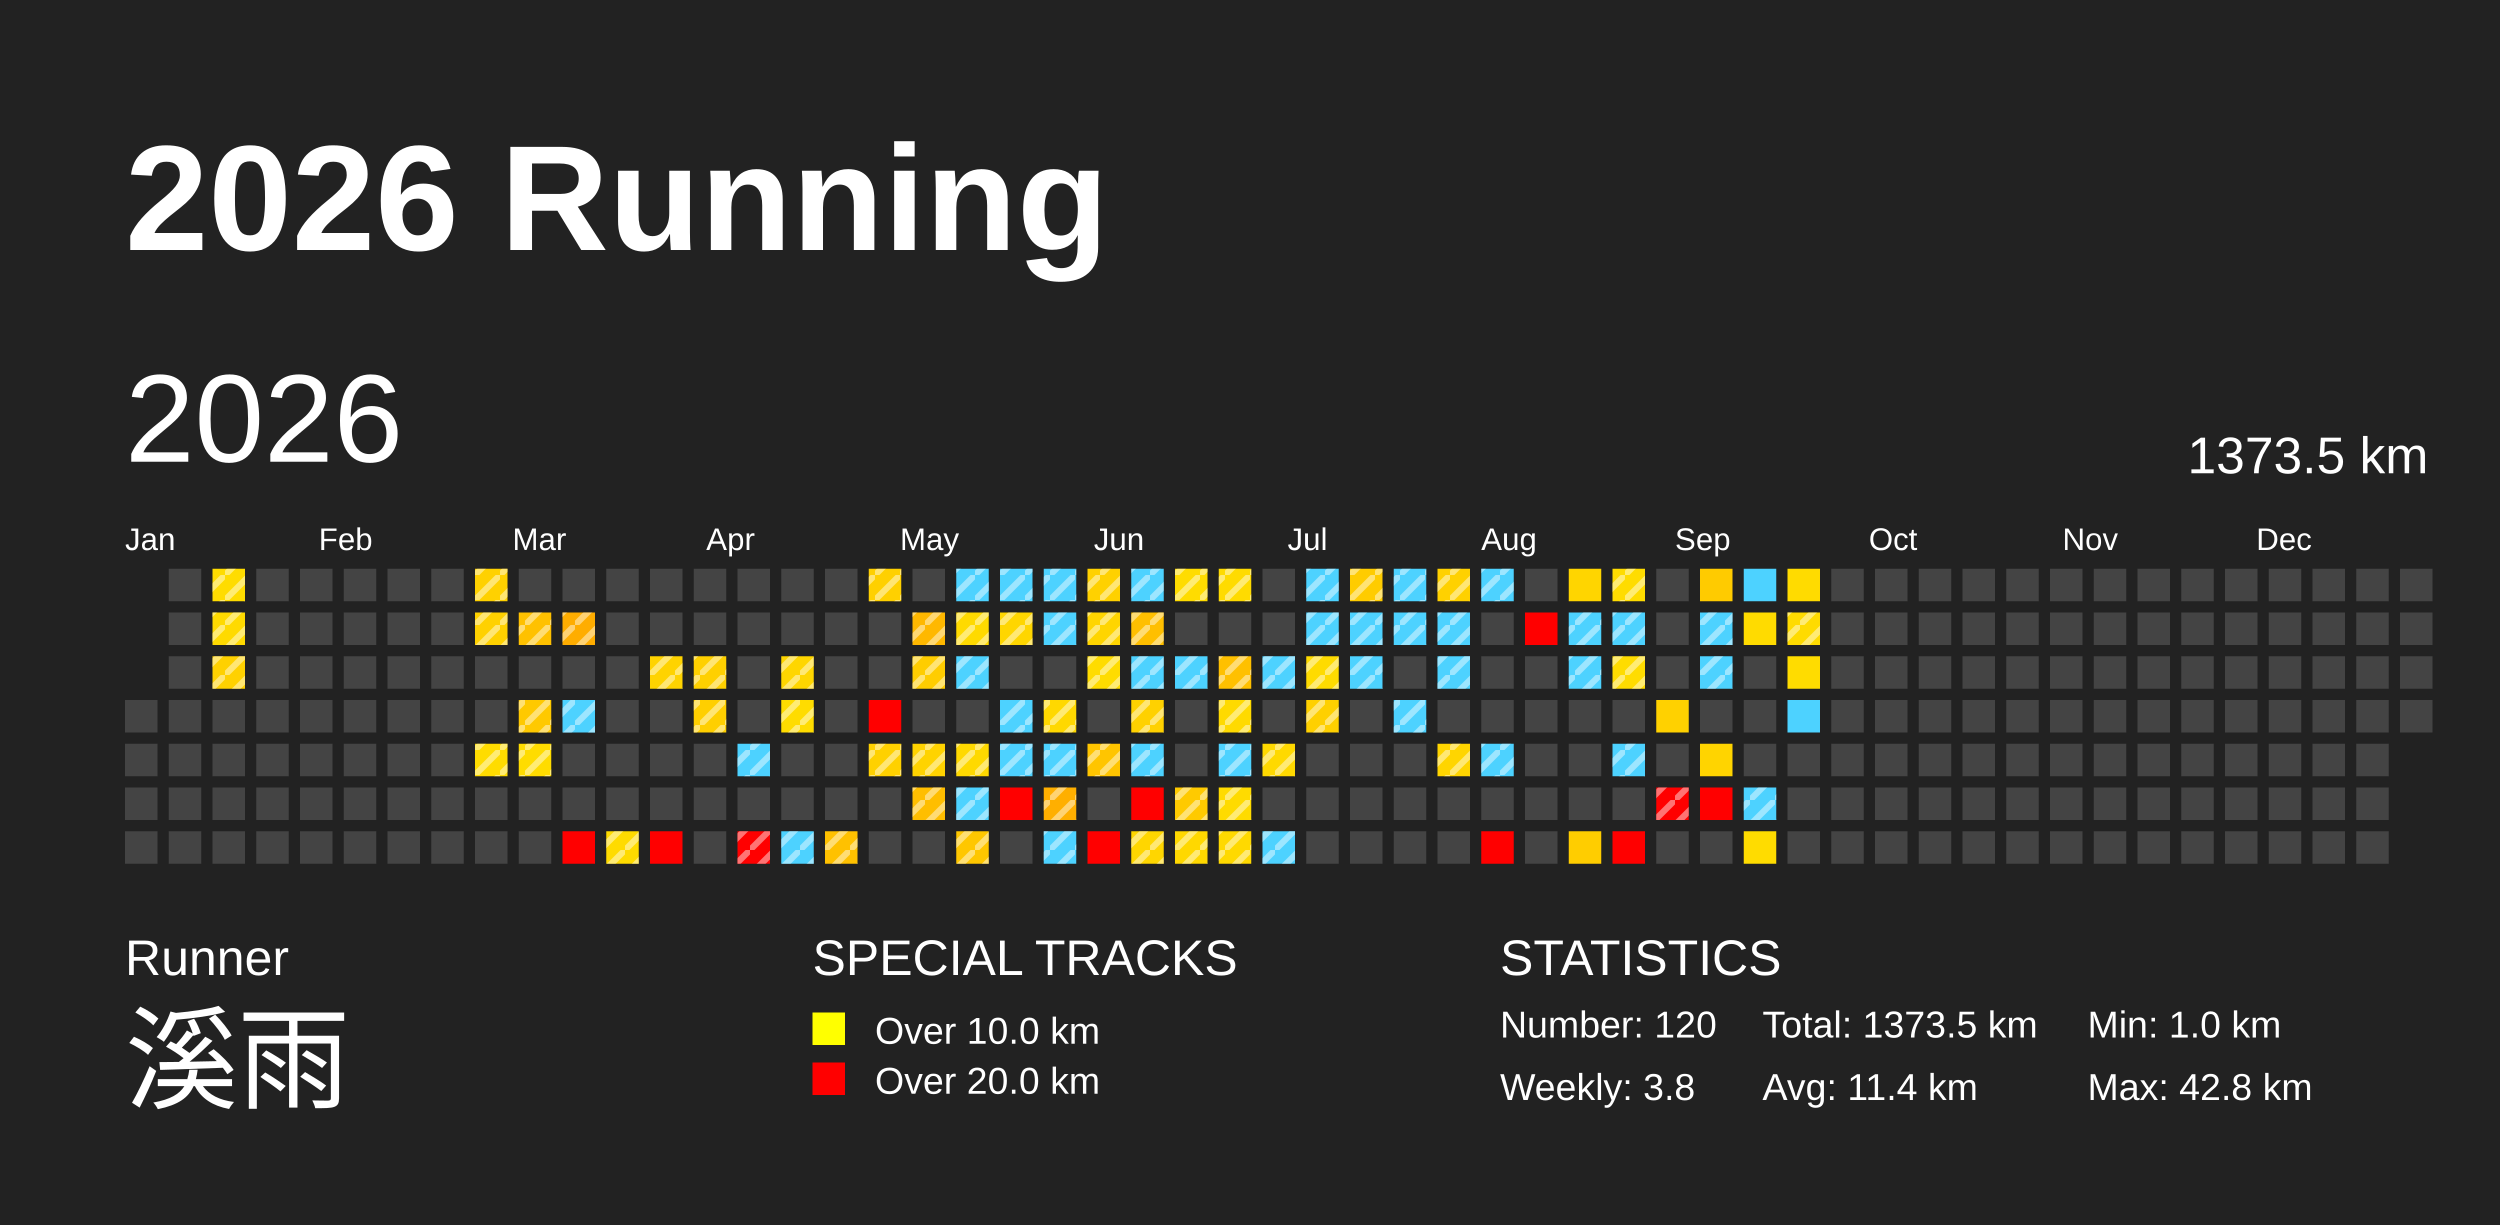
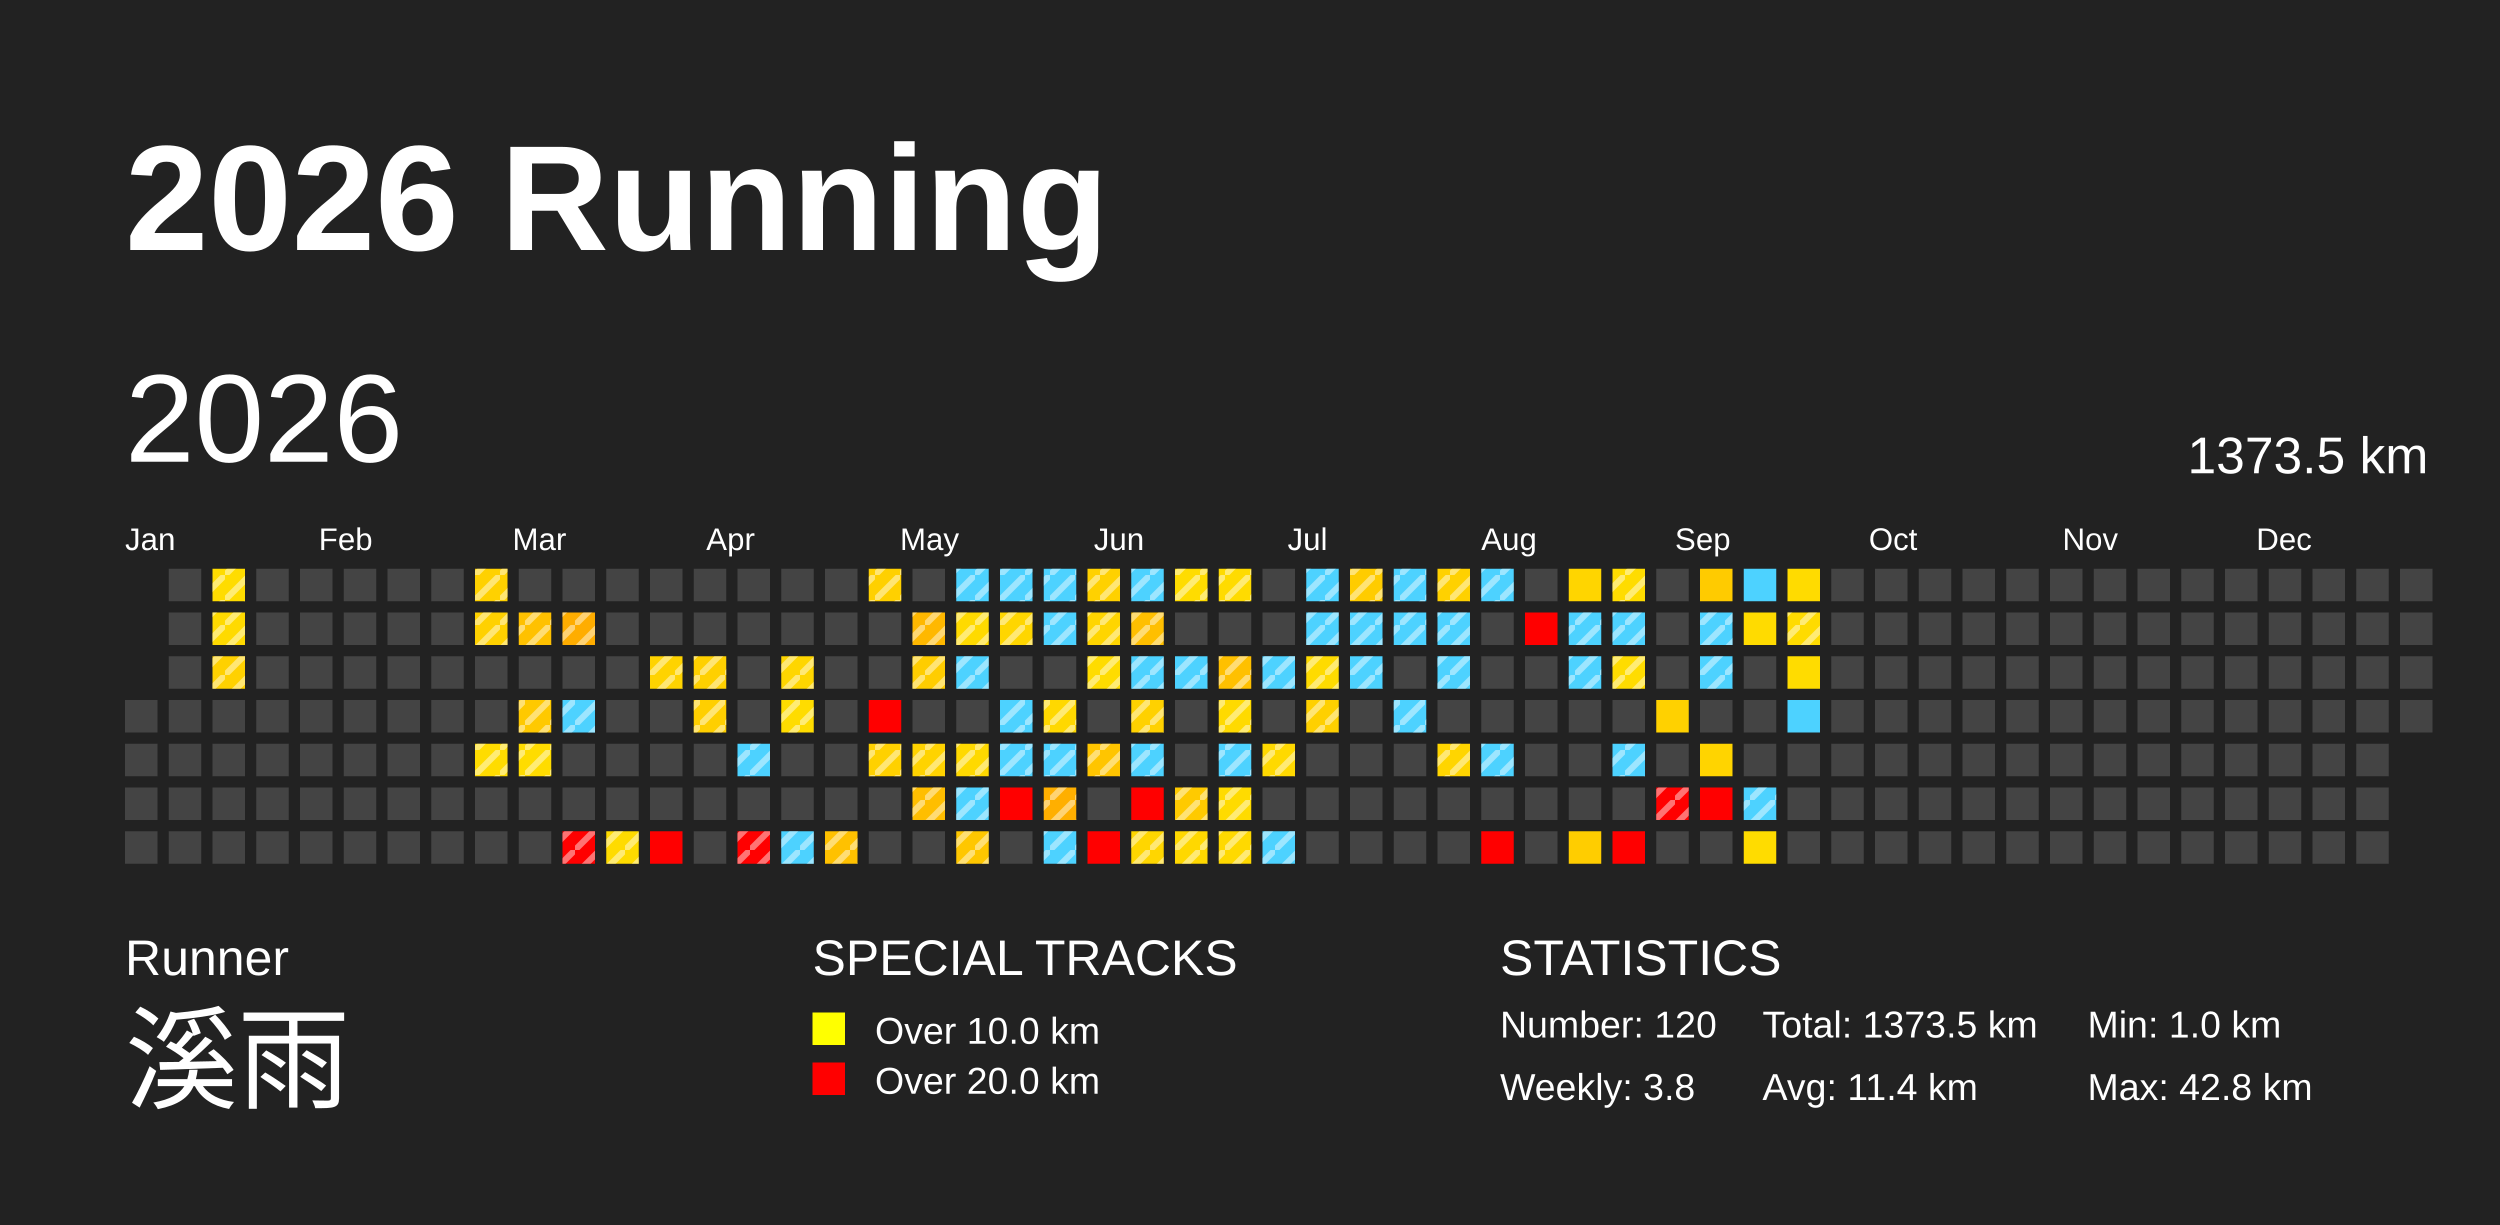
<svg xmlns="http://www.w3.org/2000/svg" baseProfile="full" height="98mm" version="1.1" viewBox="0,0,200,98" width="200mm">
  <defs>
    <pattern height="2" id="indoor-stripe" patternUnits="userSpaceOnUse" width="2">
      <line stroke="white" stroke-opacity="0.45" stroke-width="0.5" x1="0" x2="2" y1="2" y2="0" />
    </pattern>
  </defs>
  <rect fill="#222222" height="98" width="200" x="0" y="0" />
  <text fill="#FFFFFF" style="font-size:12px; font-family:Arial; font-weight:bold;" x="10" y="20">2026 Running</text>
  <text fill="#FFFFFF" style="font-size:4px; font-family:Arial" x="10" y="78">Runner</text>
  <text fill="#FFFFFF" style="font-size:9px; font-family:Arial" x="10" y="88">溪雨</text>
  <text fill="#FFFFFF" style="font-size:4px; font-family:Arial" x="65" y="78">SPECIAL TRACKS</text>
  <rect fill="yellow" height="2.6" width="2.6" x="65" y="81" />
  <text fill="#FFFFFF" style="font-size:3px; font-family:Arial" x="70" y="83.5">Over 10.0 km</text>
  <rect fill="red" height="2.6" width="2.6" x="65" y="85" />
  <text fill="#FFFFFF" style="font-size:3px; font-family:Arial" x="70" y="87.5">Over 20.0 km</text>
  <text fill="#FFFFFF" style="font-size:4px; font-family:Arial" x="120" y="78">STATISTICS</text>
  <text fill="#FFFFFF" style="font-size:3px; font-family:Arial" x="120" y="83">Number: 120</text>
  <text fill="#FFFFFF" style="font-size:3px; font-family:Arial" x="120" y="88">Weekly: 3.8</text>
  <text fill="#FFFFFF" style="font-size:3px; font-family:Arial" x="141" y="83">Total: 1373.5 km</text>
  <text fill="#FFFFFF" style="font-size:3px; font-family:Arial" x="141" y="88">Avg: 11.4 km</text>
  <text fill="#FFFFFF" style="font-size:3px; font-family:Arial" x="167" y="83">Min: 1.0 km</text>
  <text fill="#FFFFFF" style="font-size:3px; font-family:Arial" x="167" y="88">Max: 42.8 km</text>
  <text dominant-baseline="hanging" fill="#FFFFFF" style="font-size:10.0px; font-family:Arial;" x="10" y="30">2026</text>
  <text dominant-baseline="hanging" fill="#FFFFFF" style="font-size:4.125px; font-family:Arial;" x="175" y="35">1373.5 km</text>
  <text fill="#FFFFFF" style="font-size:2.5px; font-family:Arial" x="10.0" y="44">Jan</text>
  <text fill="#FFFFFF" style="font-size:2.5px; font-family:Arial" x="25.5" y="44">Feb</text>
  <text fill="#FFFFFF" style="font-size:2.5px; font-family:Arial" x="41.0" y="44">Mar</text>
  <text fill="#FFFFFF" style="font-size:2.5px; font-family:Arial" x="56.5" y="44">Apr</text>
  <text fill="#FFFFFF" style="font-size:2.5px; font-family:Arial" x="72.0" y="44">May</text>
  <text fill="#FFFFFF" style="font-size:2.5px; font-family:Arial" x="87.5" y="44">Jun</text>
  <text fill="#FFFFFF" style="font-size:2.5px; font-family:Arial" x="103.0" y="44">Jul</text>
  <text fill="#FFFFFF" style="font-size:2.5px; font-family:Arial" x="118.5" y="44">Aug</text>
  <text fill="#FFFFFF" style="font-size:2.5px; font-family:Arial" x="134.0" y="44">Sep</text>
  <text fill="#FFFFFF" style="font-size:2.5px; font-family:Arial" x="149.5" y="44">Oct</text>
  <text fill="#FFFFFF" style="font-size:2.5px; font-family:Arial" x="165.0" y="44">Nov</text>
  <text fill="#FFFFFF" style="font-size:2.5px; font-family:Arial" x="180.5" y="44">Dec</text>
  <rect fill="#444444" height="2.6" width="2.6" x="10.0" y="56.0" />
  <rect fill="#444444" height="2.6" width="2.6" x="10.0" y="59.5" />
  <rect fill="#444444" height="2.6" width="2.6" x="10.0" y="63.0" />
  <rect fill="#444444" height="2.6" width="2.6" x="10.0" y="66.5" />
  <rect fill="#444444" height="2.6" width="2.6" x="13.5" y="45.5" />
  <rect fill="#444444" height="2.6" width="2.6" x="13.5" y="49.0" />
  <rect fill="#444444" height="2.6" width="2.6" x="13.5" y="52.5" />
  <rect fill="#444444" height="2.6" width="2.6" x="13.5" y="56.0" />
  <rect fill="#444444" height="2.6" width="2.6" x="13.5" y="59.5" />
  <rect fill="#444444" height="2.6" width="2.6" x="13.5" y="63.0" />
  <rect fill="#444444" height="2.6" width="2.6" x="13.5" y="66.5" />
  <rect fill="#ffdc00" height="2.6" width="2.6" x="17.0" y="45.5" />
  <rect fill="url(#indoor-stripe)" height="2.6" style="pointer-events: none;" width="2.6" x="17.0" y="45.5" />
  <rect fill="#ffda00" height="2.6" width="2.6" x="17.0" y="49.0" />
  <rect fill="url(#indoor-stripe)" height="2.6" style="pointer-events: none;" width="2.6" x="17.0" y="49.0" />
  <rect fill="#ffd100" height="2.6" width="2.6" x="17.0" y="52.5" />
  <rect fill="url(#indoor-stripe)" height="2.6" style="pointer-events: none;" width="2.6" x="17.0" y="52.5" />
  <rect fill="#444444" height="2.6" width="2.6" x="17.0" y="56.0" />
  <rect fill="#444444" height="2.6" width="2.6" x="17.0" y="59.5" />
  <rect fill="#444444" height="2.6" width="2.6" x="17.0" y="63.0" />
  <rect fill="#444444" height="2.6" width="2.6" x="17.0" y="66.5" />
  <rect fill="#444444" height="2.6" width="2.6" x="20.5" y="45.5" />
  <rect fill="#444444" height="2.6" width="2.6" x="20.5" y="49.0" />
  <rect fill="#444444" height="2.6" width="2.6" x="20.5" y="52.5" />
  <rect fill="#444444" height="2.6" width="2.6" x="20.5" y="56.0" />
  <rect fill="#444444" height="2.6" width="2.6" x="20.5" y="59.5" />
  <rect fill="#444444" height="2.6" width="2.6" x="20.5" y="63.0" />
  <rect fill="#444444" height="2.6" width="2.6" x="20.5" y="66.5" />
  <rect fill="#444444" height="2.6" width="2.6" x="24.0" y="45.5" />
  <rect fill="#444444" height="2.6" width="2.6" x="24.0" y="49.0" />
  <rect fill="#444444" height="2.6" width="2.6" x="24.0" y="52.5" />
  <rect fill="#444444" height="2.6" width="2.6" x="24.0" y="56.0" />
  <rect fill="#444444" height="2.6" width="2.6" x="24.0" y="59.5" />
  <rect fill="#444444" height="2.6" width="2.6" x="24.0" y="63.0" />
  <rect fill="#444444" height="2.6" width="2.6" x="24.0" y="66.5" />
  <rect fill="#444444" height="2.6" width="2.6" x="27.5" y="45.5" />
  <rect fill="#444444" height="2.6" width="2.6" x="27.5" y="49.0" />
  <rect fill="#444444" height="2.6" width="2.6" x="27.5" y="52.5" />
  <rect fill="#444444" height="2.6" width="2.6" x="27.5" y="56.0" />
  <rect fill="#444444" height="2.6" width="2.6" x="27.5" y="59.5" />
  <rect fill="#444444" height="2.6" width="2.6" x="27.5" y="63.0" />
  <rect fill="#444444" height="2.6" width="2.6" x="27.5" y="66.5" />
  <rect fill="#444444" height="2.6" width="2.6" x="31.0" y="45.5" />
  <rect fill="#444444" height="2.6" width="2.6" x="31.0" y="49.0" />
  <rect fill="#444444" height="2.6" width="2.6" x="31.0" y="52.5" />
  <rect fill="#444444" height="2.6" width="2.6" x="31.0" y="56.0" />
  <rect fill="#444444" height="2.6" width="2.6" x="31.0" y="59.5" />
  <rect fill="#444444" height="2.6" width="2.6" x="31.0" y="63.0" />
  <rect fill="#444444" height="2.6" width="2.6" x="31.0" y="66.5" />
  <rect fill="#444444" height="2.6" width="2.6" x="34.5" y="45.5" />
  <rect fill="#444444" height="2.6" width="2.6" x="34.5" y="49.0" />
  <rect fill="#444444" height="2.6" width="2.6" x="34.5" y="52.5" />
  <rect fill="#444444" height="2.6" width="2.6" x="34.5" y="56.0" />
  <rect fill="#444444" height="2.6" width="2.6" x="34.5" y="59.5" />
  <rect fill="#444444" height="2.6" width="2.6" x="34.5" y="63.0" />
  <rect fill="#444444" height="2.6" width="2.6" x="34.5" y="66.5" />
  <rect fill="#ffd100" height="2.6" width="2.6" x="38.0" y="45.5" />
  <rect fill="url(#indoor-stripe)" height="2.6" style="pointer-events: none;" width="2.6" x="38.0" y="45.5" />
  <rect fill="#ffd100" height="2.6" width="2.6" x="38.0" y="49.0" />
  <rect fill="url(#indoor-stripe)" height="2.6" style="pointer-events: none;" width="2.6" x="38.0" y="49.0" />
  <rect fill="#444444" height="2.6" width="2.6" x="38.0" y="52.5" />
  <rect fill="#444444" height="2.6" width="2.6" x="38.0" y="56.0" />
  <rect fill="#ffdc00" height="2.6" width="2.6" x="38.0" y="59.5" />
  <rect fill="url(#indoor-stripe)" height="2.6" style="pointer-events: none;" width="2.6" x="38.0" y="59.5" />
  <rect fill="#444444" height="2.6" width="2.6" x="38.0" y="63.0" />
  <rect fill="#444444" height="2.6" width="2.6" x="38.0" y="66.5" />
  <rect fill="#444444" height="2.6" width="2.6" x="41.5" y="45.5" />
  <rect fill="#ffc100" height="2.6" width="2.6" x="41.5" y="49.0" />
  <rect fill="url(#indoor-stripe)" height="2.6" style="pointer-events: none;" width="2.6" x="41.5" y="49.0" />
  <rect fill="#444444" height="2.6" width="2.6" x="41.5" y="52.5" />
  <rect fill="#ffc900" height="2.6" width="2.6" x="41.5" y="56.0" />
  <rect fill="url(#indoor-stripe)" height="2.6" style="pointer-events: none;" width="2.6" x="41.5" y="56.0" />
  <rect fill="#ffdc00" height="2.6" width="2.6" x="41.5" y="59.5" />
  <rect fill="url(#indoor-stripe)" height="2.6" style="pointer-events: none;" width="2.6" x="41.5" y="59.5" />
  <rect fill="#444444" height="2.6" width="2.6" x="41.5" y="63.0" />
  <rect fill="#444444" height="2.6" width="2.6" x="41.5" y="66.5" />
  <rect fill="#444444" height="2.6" width="2.6" x="45.0" y="45.5" />
  <rect fill="#ffad00" height="2.6" width="2.6" x="45.0" y="49.0" />
  <rect fill="url(#indoor-stripe)" height="2.6" style="pointer-events: none;" width="2.6" x="45.0" y="49.0" />
  <rect fill="#444444" height="2.6" width="2.6" x="45.0" y="52.5" />
  <rect fill="#4dd2ff" height="2.6" width="2.6" x="45.0" y="56.0" />
  <rect fill="url(#indoor-stripe)" height="2.6" style="pointer-events: none;" width="2.6" x="45.0" y="56.0" />
  <rect fill="#444444" height="2.6" width="2.6" x="45.0" y="59.5" />
  <rect fill="#444444" height="2.6" width="2.6" x="45.0" y="63.0" />
  <rect fill="red" height="2.6" width="2.6" x="45.0" y="66.5" />
+   <rect fill="url(#indoor-stripe)" height="2.6" style="pointer-events: none;" width="2.6" x="45.0" y="66.5" />
  <rect fill="#444444" height="2.6" width="2.6" x="48.5" y="45.5" />
  <rect fill="#444444" height="2.6" width="2.6" x="48.5" y="49.0" />
  <rect fill="#444444" height="2.6" width="2.6" x="48.5" y="52.5" />
  <rect fill="#444444" height="2.6" width="2.6" x="48.5" y="56.0" />
  <rect fill="#444444" height="2.6" width="2.6" x="48.5" y="59.5" />
  <rect fill="#444444" height="2.6" width="2.6" x="48.5" y="63.0" />
  <rect fill="#ffdb00" height="2.6" width="2.6" x="48.5" y="66.5" />
  <rect fill="url(#indoor-stripe)" height="2.6" style="pointer-events: none;" width="2.6" x="48.5" y="66.5" />
  <rect fill="#444444" height="2.6" width="2.6" x="52.0" y="45.5" />
  <rect fill="#444444" height="2.6" width="2.6" x="52.0" y="49.0" />
  <rect fill="#ffd300" height="2.6" width="2.6" x="52.0" y="52.5" />
  <rect fill="url(#indoor-stripe)" height="2.6" style="pointer-events: none;" width="2.6" x="52.0" y="52.5" />
  <rect fill="#444444" height="2.6" width="2.6" x="52.0" y="56.0" />
  <rect fill="#444444" height="2.6" width="2.6" x="52.0" y="59.5" />
  <rect fill="#444444" height="2.6" width="2.6" x="52.0" y="63.0" />
  <rect fill="red" height="2.6" width="2.6" x="52.0" y="66.5" />
  <rect fill="#444444" height="2.6" width="2.6" x="55.5" y="45.5" />
  <rect fill="#444444" height="2.6" width="2.6" x="55.5" y="49.0" />
  <rect fill="#ffd000" height="2.6" width="2.6" x="55.5" y="52.5" />
  <rect fill="url(#indoor-stripe)" height="2.6" style="pointer-events: none;" width="2.6" x="55.5" y="52.5" />
  <rect fill="#ffcf00" height="2.6" width="2.6" x="55.5" y="56.0" />
  <rect fill="url(#indoor-stripe)" height="2.6" style="pointer-events: none;" width="2.6" x="55.5" y="56.0" />
  <rect fill="#444444" height="2.6" width="2.6" x="55.5" y="59.5" />
  <rect fill="#444444" height="2.6" width="2.6" x="55.5" y="63.0" />
  <rect fill="#444444" height="2.6" width="2.6" x="55.5" y="66.5" />
  <rect fill="#444444" height="2.6" width="2.6" x="59.0" y="45.5" />
  <rect fill="#444444" height="2.6" width="2.6" x="59.0" y="49.0" />
  <rect fill="#444444" height="2.6" width="2.6" x="59.0" y="52.5" />
  <rect fill="#444444" height="2.6" width="2.6" x="59.0" y="56.0" />
  <rect fill="#4dd2ff" height="2.6" width="2.6" x="59.0" y="59.5" />
  <rect fill="url(#indoor-stripe)" height="2.6" style="pointer-events: none;" width="2.6" x="59.0" y="59.5" />
  <rect fill="#444444" height="2.6" width="2.6" x="59.0" y="63.0" />
  <rect fill="red" height="2.6" width="2.6" x="59.0" y="66.5" />
  <rect fill="url(#indoor-stripe)" height="2.6" style="pointer-events: none;" width="2.6" x="59.0" y="66.5" />
  <rect fill="#444444" height="2.6" width="2.6" x="62.5" y="45.5" />
  <rect fill="#444444" height="2.6" width="2.6" x="62.5" y="49.0" />
  <rect fill="#ffd600" height="2.6" width="2.6" x="62.5" y="52.5" />
  <rect fill="url(#indoor-stripe)" height="2.6" style="pointer-events: none;" width="2.6" x="62.5" y="52.5" />
  <rect fill="#ffdc00" height="2.6" width="2.6" x="62.5" y="56.0" />
  <rect fill="url(#indoor-stripe)" height="2.6" style="pointer-events: none;" width="2.6" x="62.5" y="56.0" />
  <rect fill="#444444" height="2.6" width="2.6" x="62.5" y="59.5" />
  <rect fill="#444444" height="2.6" width="2.6" x="62.5" y="63.0" />
  <rect fill="#4dd2ff" height="2.6" width="2.6" x="62.5" y="66.5" />
  <rect fill="url(#indoor-stripe)" height="2.6" style="pointer-events: none;" width="2.6" x="62.5" y="66.5" />
  <rect fill="#444444" height="2.6" width="2.6" x="66.0" y="45.5" />
  <rect fill="#444444" height="2.6" width="2.6" x="66.0" y="49.0" />
  <rect fill="#444444" height="2.6" width="2.6" x="66.0" y="52.5" />
  <rect fill="#444444" height="2.6" width="2.6" x="66.0" y="56.0" />
  <rect fill="#444444" height="2.6" width="2.6" x="66.0" y="59.5" />
  <rect fill="#444444" height="2.6" width="2.6" x="66.0" y="63.0" />
  <rect fill="#ffc100" height="2.6" width="2.6" x="66.0" y="66.5" />
  <rect fill="url(#indoor-stripe)" height="2.6" style="pointer-events: none;" width="2.6" x="66.0" y="66.5" />
  <rect fill="#ffd000" height="2.6" width="2.6" x="69.5" y="45.5" />
  <rect fill="url(#indoor-stripe)" height="2.6" style="pointer-events: none;" width="2.6" x="69.5" y="45.5" />
  <rect fill="#444444" height="2.6" width="2.6" x="69.5" y="49.0" />
  <rect fill="#444444" height="2.6" width="2.6" x="69.5" y="52.5" />
  <rect fill="red" height="2.6" width="2.6" x="69.5" y="56.0" />
  <rect fill="#ffd100" height="2.6" width="2.6" x="69.5" y="59.5" />
  <rect fill="url(#indoor-stripe)" height="2.6" style="pointer-events: none;" width="2.6" x="69.5" y="59.5" />
  <rect fill="#444444" height="2.6" width="2.6" x="69.5" y="63.0" />
  <rect fill="#444444" height="2.6" width="2.6" x="69.5" y="66.5" />
  <rect fill="#444444" height="2.6" width="2.6" x="73.0" y="45.5" />
  <rect fill="#ffb800" height="2.6" width="2.6" x="73.0" y="49.0" />
  <rect fill="url(#indoor-stripe)" height="2.6" style="pointer-events: none;" width="2.6" x="73.0" y="49.0" />
  <rect fill="#ffcd00" height="2.6" width="2.6" x="73.0" y="52.5" />
  <rect fill="url(#indoor-stripe)" height="2.6" style="pointer-events: none;" width="2.6" x="73.0" y="52.5" />
  <rect fill="#444444" height="2.6" width="2.6" x="73.0" y="56.0" />
  <rect fill="#ffd300" height="2.6" width="2.6" x="73.0" y="59.5" />
  <rect fill="url(#indoor-stripe)" height="2.6" style="pointer-events: none;" width="2.6" x="73.0" y="59.5" />
  <rect fill="#ffbe00" height="2.6" width="2.6" x="73.0" y="63.0" />
  <rect fill="url(#indoor-stripe)" height="2.6" style="pointer-events: none;" width="2.6" x="73.0" y="63.0" />
  <rect fill="#444444" height="2.6" width="2.6" x="73.0" y="66.5" />
  <rect fill="#4dd2ff" height="2.6" width="2.6" x="76.5" y="45.5" />
  <rect fill="url(#indoor-stripe)" height="2.6" style="pointer-events: none;" width="2.6" x="76.5" y="45.5" />
  <rect fill="#ffda00" height="2.6" width="2.6" x="76.5" y="49.0" />
  <rect fill="url(#indoor-stripe)" height="2.6" style="pointer-events: none;" width="2.6" x="76.5" y="49.0" />
  <rect fill="#4dd2ff" height="2.6" width="2.6" x="76.5" y="52.5" />
  <rect fill="url(#indoor-stripe)" height="2.6" style="pointer-events: none;" width="2.6" x="76.5" y="52.5" />
  <rect fill="#444444" height="2.6" width="2.6" x="76.5" y="56.0" />
  <rect fill="#ffd900" height="2.6" width="2.6" x="76.5" y="59.5" />
  <rect fill="url(#indoor-stripe)" height="2.6" style="pointer-events: none;" width="2.6" x="76.5" y="59.5" />
  <rect fill="#4dd2ff" height="2.6" width="2.6" x="76.5" y="63.0" />
  <rect fill="url(#indoor-stripe)" height="2.6" style="pointer-events: none;" width="2.6" x="76.5" y="63.0" />
  <rect fill="#ffc700" height="2.6" width="2.6" x="76.5" y="66.5" />
  <rect fill="url(#indoor-stripe)" height="2.6" style="pointer-events: none;" width="2.6" x="76.5" y="66.5" />
  <rect fill="#4dd2ff" height="2.6" width="2.6" x="80.0" y="45.5" />
  <rect fill="url(#indoor-stripe)" height="2.6" style="pointer-events: none;" width="2.6" x="80.0" y="45.5" />
  <rect fill="#ffd600" height="2.6" width="2.6" x="80.0" y="49.0" />
  <rect fill="url(#indoor-stripe)" height="2.6" style="pointer-events: none;" width="2.6" x="80.0" y="49.0" />
  <rect fill="#444444" height="2.6" width="2.6" x="80.0" y="52.5" />
  <rect fill="#4dd2ff" height="2.6" width="2.6" x="80.0" y="56.0" />
  <rect fill="url(#indoor-stripe)" height="2.6" style="pointer-events: none;" width="2.6" x="80.0" y="56.0" />
  <rect fill="#4dd2ff" height="2.6" width="2.6" x="80.0" y="59.5" />
  <rect fill="url(#indoor-stripe)" height="2.6" style="pointer-events: none;" width="2.6" x="80.0" y="59.5" />
  <rect fill="red" height="2.6" width="2.6" x="80.0" y="63.0" />
  <rect fill="#444444" height="2.6" width="2.6" x="80.0" y="66.5" />
  <rect fill="#4dd2ff" height="2.6" width="2.6" x="83.5" y="45.5" />
  <rect fill="url(#indoor-stripe)" height="2.6" style="pointer-events: none;" width="2.6" x="83.5" y="45.5" />
  <rect fill="#4dd2ff" height="2.6" width="2.6" x="83.5" y="49.0" />
  <rect fill="url(#indoor-stripe)" height="2.6" style="pointer-events: none;" width="2.6" x="83.5" y="49.0" />
  <rect fill="#444444" height="2.6" width="2.6" x="83.5" y="52.5" />
  <rect fill="#ffd800" height="2.6" width="2.6" x="83.5" y="56.0" />
  <rect fill="url(#indoor-stripe)" height="2.6" style="pointer-events: none;" width="2.6" x="83.5" y="56.0" />
  <rect fill="#4dd2ff" height="2.6" width="2.6" x="83.5" y="59.5" />
  <rect fill="url(#indoor-stripe)" height="2.6" style="pointer-events: none;" width="2.6" x="83.5" y="59.5" />
  <rect fill="#ffaf00" height="2.6" width="2.6" x="83.5" y="63.0" />
  <rect fill="url(#indoor-stripe)" height="2.6" style="pointer-events: none;" width="2.6" x="83.5" y="63.0" />
  <rect fill="#4dd2ff" height="2.6" width="2.6" x="83.5" y="66.5" />
  <rect fill="url(#indoor-stripe)" height="2.6" style="pointer-events: none;" width="2.6" x="83.5" y="66.5" />
  <rect fill="#ffd100" height="2.6" width="2.6" x="87.0" y="45.5" />
  <rect fill="url(#indoor-stripe)" height="2.6" style="pointer-events: none;" width="2.6" x="87.0" y="45.5" />
  <rect fill="#ffd500" height="2.6" width="2.6" x="87.0" y="49.0" />
  <rect fill="url(#indoor-stripe)" height="2.6" style="pointer-events: none;" width="2.6" x="87.0" y="49.0" />
  <rect fill="#ffdc00" height="2.6" width="2.6" x="87.0" y="52.5" />
  <rect fill="url(#indoor-stripe)" height="2.6" style="pointer-events: none;" width="2.6" x="87.0" y="52.5" />
  <rect fill="#444444" height="2.6" width="2.6" x="87.0" y="56.0" />
  <rect fill="#ffc500" height="2.6" width="2.6" x="87.0" y="59.5" />
  <rect fill="url(#indoor-stripe)" height="2.6" style="pointer-events: none;" width="2.6" x="87.0" y="59.5" />
  <rect fill="#444444" height="2.6" width="2.6" x="87.0" y="63.0" />
  <rect fill="red" height="2.6" width="2.6" x="87.0" y="66.5" />
  <rect fill="#4dd2ff" height="2.6" width="2.6" x="90.5" y="45.5" />
  <rect fill="url(#indoor-stripe)" height="2.6" style="pointer-events: none;" width="2.6" x="90.5" y="45.5" />
  <rect fill="#ffbf00" height="2.6" width="2.6" x="90.5" y="49.0" />
  <rect fill="url(#indoor-stripe)" height="2.6" style="pointer-events: none;" width="2.6" x="90.5" y="49.0" />
  <rect fill="#4dd2ff" height="2.6" width="2.6" x="90.5" y="52.5" />
  <rect fill="url(#indoor-stripe)" height="2.6" style="pointer-events: none;" width="2.6" x="90.5" y="52.5" />
  <rect fill="#ffd100" height="2.6" width="2.6" x="90.5" y="56.0" />
  <rect fill="url(#indoor-stripe)" height="2.6" style="pointer-events: none;" width="2.6" x="90.5" y="56.0" />
  <rect fill="#4dd2ff" height="2.6" width="2.6" x="90.5" y="59.5" />
  <rect fill="url(#indoor-stripe)" height="2.6" style="pointer-events: none;" width="2.6" x="90.5" y="59.5" />
  <rect fill="red" height="2.6" width="2.6" x="90.5" y="63.0" />
  <rect fill="#ffd600" height="2.6" width="2.6" x="90.5" y="66.5" />
  <rect fill="url(#indoor-stripe)" height="2.6" style="pointer-events: none;" width="2.6" x="90.5" y="66.5" />
  <rect fill="#ffdc00" height="2.6" width="2.6" x="94.0" y="45.5" />
  <rect fill="url(#indoor-stripe)" height="2.6" style="pointer-events: none;" width="2.6" x="94.0" y="45.5" />
  <rect fill="#444444" height="2.6" width="2.6" x="94.0" y="49.0" />
  <rect fill="#4dd2ff" height="2.6" width="2.6" x="94.0" y="52.5" />
  <rect fill="url(#indoor-stripe)" height="2.6" style="pointer-events: none;" width="2.6" x="94.0" y="52.5" />
  <rect fill="#444444" height="2.6" width="2.6" x="94.0" y="56.0" />
  <rect fill="#444444" height="2.6" width="2.6" x="94.0" y="59.5" />
  <rect fill="#ffca00" height="2.6" width="2.6" x="94.0" y="63.0" />
  <rect fill="url(#indoor-stripe)" height="2.6" style="pointer-events: none;" width="2.6" x="94.0" y="63.0" />
  <rect fill="#ffd800" height="2.6" width="2.6" x="94.0" y="66.5" />
  <rect fill="url(#indoor-stripe)" height="2.6" style="pointer-events: none;" width="2.6" x="94.0" y="66.5" />
  <rect fill="#ffdb00" height="2.6" width="2.6" x="97.5" y="45.5" />
  <rect fill="url(#indoor-stripe)" height="2.6" style="pointer-events: none;" width="2.6" x="97.5" y="45.5" />
  <rect fill="#444444" height="2.6" width="2.6" x="97.5" y="49.0" />
  <rect fill="#ffc000" height="2.6" width="2.6" x="97.5" y="52.5" />
  <rect fill="url(#indoor-stripe)" height="2.6" style="pointer-events: none;" width="2.6" x="97.5" y="52.5" />
  <rect fill="#ffda00" height="2.6" width="2.6" x="97.5" y="56.0" />
  <rect fill="url(#indoor-stripe)" height="2.6" style="pointer-events: none;" width="2.6" x="97.5" y="56.0" />
  <rect fill="#4dd2ff" height="2.6" width="2.6" x="97.5" y="59.5" />
  <rect fill="url(#indoor-stripe)" height="2.6" style="pointer-events: none;" width="2.6" x="97.5" y="59.5" />
  <rect fill="#ffdb00" height="2.6" width="2.6" x="97.5" y="63.0" />
  <rect fill="url(#indoor-stripe)" height="2.6" style="pointer-events: none;" width="2.6" x="97.5" y="63.0" />
  <rect fill="#ffd900" height="2.6" width="2.6" x="97.5" y="66.5" />
  <rect fill="url(#indoor-stripe)" height="2.6" style="pointer-events: none;" width="2.6" x="97.5" y="66.5" />
  <rect fill="#444444" height="2.6" width="2.6" x="101.0" y="45.5" />
  <rect fill="#444444" height="2.6" width="2.6" x="101.0" y="49.0" />
  <rect fill="#4dd2ff" height="2.6" width="2.6" x="101.0" y="52.5" />
  <rect fill="url(#indoor-stripe)" height="2.6" style="pointer-events: none;" width="2.6" x="101.0" y="52.5" />
  <rect fill="#444444" height="2.6" width="2.6" x="101.0" y="56.0" />
  <rect fill="#ffd900" height="2.6" width="2.6" x="101.0" y="59.5" />
  <rect fill="url(#indoor-stripe)" height="2.6" style="pointer-events: none;" width="2.6" x="101.0" y="59.5" />
  <rect fill="#444444" height="2.6" width="2.6" x="101.0" y="63.0" />
  <rect fill="#4dd2ff" height="2.6" width="2.6" x="101.0" y="66.5" />
  <rect fill="url(#indoor-stripe)" height="2.6" style="pointer-events: none;" width="2.6" x="101.0" y="66.5" />
  <rect fill="#4dd2ff" height="2.6" width="2.6" x="104.5" y="45.5" />
  <rect fill="url(#indoor-stripe)" height="2.6" style="pointer-events: none;" width="2.6" x="104.5" y="45.5" />
  <rect fill="#4dd2ff" height="2.6" width="2.6" x="104.5" y="49.0" />
  <rect fill="url(#indoor-stripe)" height="2.6" style="pointer-events: none;" width="2.6" x="104.5" y="49.0" />
  <rect fill="#ffdb00" height="2.6" width="2.6" x="104.5" y="52.5" />
  <rect fill="url(#indoor-stripe)" height="2.6" style="pointer-events: none;" width="2.6" x="104.5" y="52.5" />
  <rect fill="#ffd000" height="2.6" width="2.6" x="104.5" y="56.0" />
  <rect fill="url(#indoor-stripe)" height="2.6" style="pointer-events: none;" width="2.6" x="104.5" y="56.0" />
  <rect fill="#444444" height="2.6" width="2.6" x="104.5" y="59.5" />
  <rect fill="#444444" height="2.6" width="2.6" x="104.5" y="63.0" />
  <rect fill="#444444" height="2.6" width="2.6" x="104.5" y="66.5" />
  <rect fill="#ffcc00" height="2.6" width="2.6" x="108.0" y="45.5" />
  <rect fill="url(#indoor-stripe)" height="2.6" style="pointer-events: none;" width="2.6" x="108.0" y="45.5" />
  <rect fill="#4dd2ff" height="2.6" width="2.6" x="108.0" y="49.0" />
  <rect fill="url(#indoor-stripe)" height="2.6" style="pointer-events: none;" width="2.6" x="108.0" y="49.0" />
  <rect fill="#4dd2ff" height="2.6" width="2.6" x="108.0" y="52.5" />
  <rect fill="url(#indoor-stripe)" height="2.6" style="pointer-events: none;" width="2.6" x="108.0" y="52.5" />
  <rect fill="#444444" height="2.6" width="2.6" x="108.0" y="56.0" />
  <rect fill="#444444" height="2.6" width="2.6" x="108.0" y="59.5" />
  <rect fill="#444444" height="2.6" width="2.6" x="108.0" y="63.0" />
  <rect fill="#444444" height="2.6" width="2.6" x="108.0" y="66.5" />
  <rect fill="#4dd2ff" height="2.6" width="2.6" x="111.5" y="45.5" />
  <rect fill="url(#indoor-stripe)" height="2.6" style="pointer-events: none;" width="2.6" x="111.5" y="45.5" />
  <rect fill="#4dd2ff" height="2.6" width="2.6" x="111.5" y="49.0" />
  <rect fill="url(#indoor-stripe)" height="2.6" style="pointer-events: none;" width="2.6" x="111.5" y="49.0" />
  <rect fill="#444444" height="2.6" width="2.6" x="111.5" y="52.5" />
  <rect fill="#4dd2ff" height="2.6" width="2.6" x="111.5" y="56.0" />
  <rect fill="url(#indoor-stripe)" height="2.6" style="pointer-events: none;" width="2.6" x="111.5" y="56.0" />
  <rect fill="#444444" height="2.6" width="2.6" x="111.5" y="59.5" />
  <rect fill="#444444" height="2.6" width="2.6" x="111.5" y="63.0" />
  <rect fill="#444444" height="2.6" width="2.6" x="111.5" y="66.5" />
  <rect fill="#ffd100" height="2.6" width="2.6" x="115.0" y="45.5" />
  <rect fill="url(#indoor-stripe)" height="2.6" style="pointer-events: none;" width="2.6" x="115.0" y="45.5" />
  <rect fill="#4dd2ff" height="2.6" width="2.6" x="115.0" y="49.0" />
  <rect fill="url(#indoor-stripe)" height="2.6" style="pointer-events: none;" width="2.6" x="115.0" y="49.0" />
  <rect fill="#4dd2ff" height="2.6" width="2.6" x="115.0" y="52.5" />
  <rect fill="url(#indoor-stripe)" height="2.6" style="pointer-events: none;" width="2.6" x="115.0" y="52.5" />
  <rect fill="#444444" height="2.6" width="2.6" x="115.0" y="56.0" />
  <rect fill="#ffd500" height="2.6" width="2.6" x="115.0" y="59.5" />
  <rect fill="url(#indoor-stripe)" height="2.6" style="pointer-events: none;" width="2.6" x="115.0" y="59.5" />
  <rect fill="#444444" height="2.6" width="2.6" x="115.0" y="63.0" />
  <rect fill="#444444" height="2.6" width="2.6" x="115.0" y="66.5" />
  <rect fill="#4dd2ff" height="2.6" width="2.6" x="118.5" y="45.5" />
  <rect fill="url(#indoor-stripe)" height="2.6" style="pointer-events: none;" width="2.6" x="118.5" y="45.5" />
  <rect fill="#444444" height="2.6" width="2.6" x="118.5" y="49.0" />
  <rect fill="#444444" height="2.6" width="2.6" x="118.5" y="52.5" />
  <rect fill="#444444" height="2.6" width="2.6" x="118.5" y="56.0" />
  <rect fill="#4dd2ff" height="2.6" width="2.6" x="118.5" y="59.5" />
  <rect fill="url(#indoor-stripe)" height="2.6" style="pointer-events: none;" width="2.6" x="118.5" y="59.5" />
  <rect fill="#444444" height="2.6" width="2.6" x="118.5" y="63.0" />
  <rect fill="red" height="2.6" width="2.6" x="118.5" y="66.5" />
  <rect fill="#444444" height="2.6" width="2.6" x="122.0" y="45.5" />
  <rect fill="red" height="2.6" width="2.6" x="122.0" y="49.0" />
  <rect fill="#444444" height="2.6" width="2.6" x="122.0" y="52.5" />
  <rect fill="#444444" height="2.6" width="2.6" x="122.0" y="56.0" />
  <rect fill="#444444" height="2.6" width="2.6" x="122.0" y="59.5" />
  <rect fill="#444444" height="2.6" width="2.6" x="122.0" y="63.0" />
  <rect fill="#444444" height="2.6" width="2.6" x="122.0" y="66.5" />
  <rect fill="#ffd500" height="2.6" width="2.6" x="125.5" y="45.5" />
  <rect fill="#4dd2ff" height="2.6" width="2.6" x="125.5" y="49.0" />
  <rect fill="url(#indoor-stripe)" height="2.6" style="pointer-events: none;" width="2.6" x="125.5" y="49.0" />
  <rect fill="#4dd2ff" height="2.6" width="2.6" x="125.5" y="52.5" />
  <rect fill="url(#indoor-stripe)" height="2.6" style="pointer-events: none;" width="2.6" x="125.5" y="52.5" />
  <rect fill="#444444" height="2.6" width="2.6" x="125.5" y="56.0" />
  <rect fill="#444444" height="2.6" width="2.6" x="125.5" y="59.5" />
  <rect fill="#444444" height="2.6" width="2.6" x="125.5" y="63.0" />
  <rect fill="#ffcd00" height="2.6" width="2.6" x="125.5" y="66.5" />
  <rect fill="#ffdc00" height="2.6" width="2.6" x="129.0" y="45.5" />
  <rect fill="url(#indoor-stripe)" height="2.6" style="pointer-events: none;" width="2.6" x="129.0" y="45.5" />
  <rect fill="#4dd2ff" height="2.6" width="2.6" x="129.0" y="49.0" />
  <rect fill="url(#indoor-stripe)" height="2.6" style="pointer-events: none;" width="2.6" x="129.0" y="49.0" />
  <rect fill="#ffdc00" height="2.6" width="2.6" x="129.0" y="52.5" />
  <rect fill="url(#indoor-stripe)" height="2.6" style="pointer-events: none;" width="2.6" x="129.0" y="52.5" />
  <rect fill="#444444" height="2.6" width="2.6" x="129.0" y="56.0" />
  <rect fill="#4dd2ff" height="2.6" width="2.6" x="129.0" y="59.5" />
  <rect fill="url(#indoor-stripe)" height="2.6" style="pointer-events: none;" width="2.6" x="129.0" y="59.5" />
  <rect fill="#444444" height="2.6" width="2.6" x="129.0" y="63.0" />
  <rect fill="red" height="2.6" width="2.6" x="129.0" y="66.5" />
  <rect fill="#444444" height="2.6" width="2.6" x="132.5" y="45.5" />
  <rect fill="#444444" height="2.6" width="2.6" x="132.5" y="49.0" />
  <rect fill="#444444" height="2.6" width="2.6" x="132.5" y="52.5" />
  <rect fill="#ffd100" height="2.6" width="2.6" x="132.5" y="56.0" />
  <rect fill="#444444" height="2.6" width="2.6" x="132.5" y="59.5" />
  <rect fill="red" height="2.6" width="2.6" x="132.5" y="63.0" />
  <rect fill="url(#indoor-stripe)" height="2.6" style="pointer-events: none;" width="2.6" x="132.5" y="63.0" />
  <rect fill="#444444" height="2.6" width="2.6" x="132.5" y="66.5" />
  <rect fill="#ffcb00" height="2.6" width="2.6" x="136.0" y="45.5" />
  <rect fill="#4dd2ff" height="2.6" width="2.6" x="136.0" y="49.0" />
  <rect fill="url(#indoor-stripe)" height="2.6" style="pointer-events: none;" width="2.6" x="136.0" y="49.0" />
  <rect fill="#4dd2ff" height="2.6" width="2.6" x="136.0" y="52.5" />
  <rect fill="url(#indoor-stripe)" height="2.6" style="pointer-events: none;" width="2.6" x="136.0" y="52.5" />
  <rect fill="#444444" height="2.6" width="2.6" x="136.0" y="56.0" />
  <rect fill="#ffd400" height="2.6" width="2.6" x="136.0" y="59.5" />
  <rect fill="red" height="2.6" width="2.6" x="136.0" y="63.0" />
  <rect fill="#444444" height="2.6" width="2.6" x="136.0" y="66.5" />
  <rect fill="#4dd2ff" height="2.6" width="2.6" x="139.5" y="45.5" />
  <rect fill="#ffdb00" height="2.6" width="2.6" x="139.5" y="49.0" />
  <rect fill="#444444" height="2.6" width="2.6" x="139.5" y="52.5" />
  <rect fill="#444444" height="2.6" width="2.6" x="139.5" y="56.0" />
  <rect fill="#444444" height="2.6" width="2.6" x="139.5" y="59.5" />
  <rect fill="#4dd2ff" height="2.6" width="2.6" x="139.5" y="63.0" />
  <rect fill="url(#indoor-stripe)" height="2.6" style="pointer-events: none;" width="2.6" x="139.5" y="63.0" />
  <rect fill="#ffdc00" height="2.6" width="2.6" x="139.5" y="66.5" />
  <rect fill="#ffdb00" height="2.6" width="2.6" x="143.0" y="45.5" />
  <rect fill="#ffdb00" height="2.6" width="2.6" x="143.0" y="49.0" />
  <rect fill="url(#indoor-stripe)" height="2.6" style="pointer-events: none;" width="2.6" x="143.0" y="49.0" />
  <rect fill="#ffdc00" height="2.6" width="2.6" x="143.0" y="52.5" />
  <rect fill="#4dd2ff" height="2.6" width="2.6" x="143.0" y="56.0" />
  <rect fill="#444444" height="2.6" width="2.6" x="143.0" y="59.5" />
  <rect fill="#444444" height="2.6" width="2.6" x="143.0" y="63.0" />
  <rect fill="#444444" height="2.6" width="2.6" x="143.0" y="66.5" />
  <rect fill="#444444" height="2.6" width="2.6" x="146.5" y="45.5" />
  <rect fill="#444444" height="2.6" width="2.6" x="146.5" y="49.0" />
  <rect fill="#444444" height="2.6" width="2.6" x="146.5" y="52.5" />
  <rect fill="#444444" height="2.6" width="2.6" x="146.5" y="56.0" />
  <rect fill="#444444" height="2.6" width="2.6" x="146.5" y="59.5" />
  <rect fill="#444444" height="2.6" width="2.6" x="146.5" y="63.0" />
  <rect fill="#444444" height="2.6" width="2.6" x="146.5" y="66.5" />
  <rect fill="#444444" height="2.6" width="2.6" x="150.0" y="45.5" />
  <rect fill="#444444" height="2.6" width="2.6" x="150.0" y="49.0" />
  <rect fill="#444444" height="2.6" width="2.6" x="150.0" y="52.5" />
  <rect fill="#444444" height="2.6" width="2.6" x="150.0" y="56.0" />
  <rect fill="#444444" height="2.6" width="2.6" x="150.0" y="59.5" />
  <rect fill="#444444" height="2.6" width="2.6" x="150.0" y="63.0" />
  <rect fill="#444444" height="2.6" width="2.6" x="150.0" y="66.5" />
  <rect fill="#444444" height="2.6" width="2.6" x="153.5" y="45.5" />
  <rect fill="#444444" height="2.6" width="2.6" x="153.5" y="49.0" />
  <rect fill="#444444" height="2.6" width="2.6" x="153.5" y="52.5" />
  <rect fill="#444444" height="2.6" width="2.6" x="153.5" y="56.0" />
  <rect fill="#444444" height="2.6" width="2.6" x="153.5" y="59.5" />
  <rect fill="#444444" height="2.6" width="2.6" x="153.5" y="63.0" />
  <rect fill="#444444" height="2.6" width="2.6" x="153.5" y="66.5" />
  <rect fill="#444444" height="2.6" width="2.6" x="157.0" y="45.5" />
  <rect fill="#444444" height="2.6" width="2.6" x="157.0" y="49.0" />
  <rect fill="#444444" height="2.6" width="2.6" x="157.0" y="52.5" />
  <rect fill="#444444" height="2.6" width="2.6" x="157.0" y="56.0" />
  <rect fill="#444444" height="2.6" width="2.6" x="157.0" y="59.5" />
  <rect fill="#444444" height="2.6" width="2.6" x="157.0" y="63.0" />
  <rect fill="#444444" height="2.6" width="2.6" x="157.0" y="66.5" />
  <rect fill="#444444" height="2.6" width="2.6" x="160.5" y="45.5" />
  <rect fill="#444444" height="2.6" width="2.6" x="160.5" y="49.0" />
  <rect fill="#444444" height="2.6" width="2.6" x="160.5" y="52.5" />
  <rect fill="#444444" height="2.6" width="2.6" x="160.5" y="56.0" />
  <rect fill="#444444" height="2.6" width="2.6" x="160.5" y="59.5" />
  <rect fill="#444444" height="2.6" width="2.6" x="160.5" y="63.0" />
  <rect fill="#444444" height="2.6" width="2.6" x="160.5" y="66.5" />
  <rect fill="#444444" height="2.6" width="2.6" x="164.0" y="45.5" />
  <rect fill="#444444" height="2.6" width="2.6" x="164.0" y="49.0" />
  <rect fill="#444444" height="2.6" width="2.6" x="164.0" y="52.5" />
  <rect fill="#444444" height="2.6" width="2.6" x="164.0" y="56.0" />
  <rect fill="#444444" height="2.6" width="2.6" x="164.0" y="59.5" />
  <rect fill="#444444" height="2.6" width="2.6" x="164.0" y="63.0" />
  <rect fill="#444444" height="2.6" width="2.6" x="164.0" y="66.5" />
  <rect fill="#444444" height="2.6" width="2.6" x="167.5" y="45.5" />
  <rect fill="#444444" height="2.6" width="2.6" x="167.5" y="49.0" />
  <rect fill="#444444" height="2.6" width="2.6" x="167.5" y="52.5" />
  <rect fill="#444444" height="2.6" width="2.6" x="167.5" y="56.0" />
  <rect fill="#444444" height="2.6" width="2.6" x="167.5" y="59.5" />
  <rect fill="#444444" height="2.6" width="2.6" x="167.5" y="63.0" />
  <rect fill="#444444" height="2.6" width="2.6" x="167.5" y="66.5" />
  <rect fill="#444444" height="2.6" width="2.6" x="171.0" y="45.5" />
  <rect fill="#444444" height="2.6" width="2.6" x="171.0" y="49.0" />
  <rect fill="#444444" height="2.6" width="2.6" x="171.0" y="52.5" />
  <rect fill="#444444" height="2.6" width="2.6" x="171.0" y="56.0" />
  <rect fill="#444444" height="2.6" width="2.6" x="171.0" y="59.5" />
  <rect fill="#444444" height="2.6" width="2.6" x="171.0" y="63.0" />
  <rect fill="#444444" height="2.6" width="2.6" x="171.0" y="66.5" />
  <rect fill="#444444" height="2.6" width="2.6" x="174.5" y="45.5" />
  <rect fill="#444444" height="2.6" width="2.6" x="174.5" y="49.0" />
  <rect fill="#444444" height="2.6" width="2.6" x="174.5" y="52.5" />
  <rect fill="#444444" height="2.6" width="2.6" x="174.5" y="56.0" />
  <rect fill="#444444" height="2.6" width="2.6" x="174.5" y="59.5" />
  <rect fill="#444444" height="2.6" width="2.6" x="174.5" y="63.0" />
  <rect fill="#444444" height="2.6" width="2.6" x="174.5" y="66.5" />
  <rect fill="#444444" height="2.6" width="2.6" x="178.0" y="45.5" />
  <rect fill="#444444" height="2.6" width="2.6" x="178.0" y="49.0" />
  <rect fill="#444444" height="2.6" width="2.6" x="178.0" y="52.5" />
  <rect fill="#444444" height="2.6" width="2.6" x="178.0" y="56.0" />
  <rect fill="#444444" height="2.6" width="2.6" x="178.0" y="59.5" />
  <rect fill="#444444" height="2.6" width="2.6" x="178.0" y="63.0" />
  <rect fill="#444444" height="2.6" width="2.6" x="178.0" y="66.5" />
  <rect fill="#444444" height="2.6" width="2.6" x="181.5" y="45.5" />
  <rect fill="#444444" height="2.6" width="2.6" x="181.5" y="49.0" />
  <rect fill="#444444" height="2.6" width="2.6" x="181.5" y="52.5" />
  <rect fill="#444444" height="2.6" width="2.6" x="181.5" y="56.0" />
  <rect fill="#444444" height="2.6" width="2.6" x="181.5" y="59.5" />
  <rect fill="#444444" height="2.6" width="2.6" x="181.5" y="63.0" />
  <rect fill="#444444" height="2.6" width="2.6" x="181.5" y="66.5" />
  <rect fill="#444444" height="2.6" width="2.6" x="185.0" y="45.5" />
  <rect fill="#444444" height="2.6" width="2.6" x="185.0" y="49.0" />
  <rect fill="#444444" height="2.6" width="2.6" x="185.0" y="52.5" />
  <rect fill="#444444" height="2.6" width="2.6" x="185.0" y="56.0" />
  <rect fill="#444444" height="2.6" width="2.6" x="185.0" y="59.5" />
  <rect fill="#444444" height="2.6" width="2.6" x="185.0" y="63.0" />
  <rect fill="#444444" height="2.6" width="2.6" x="185.0" y="66.5" />
  <rect fill="#444444" height="2.6" width="2.6" x="188.5" y="45.5" />
  <rect fill="#444444" height="2.6" width="2.6" x="188.5" y="49.0" />
  <rect fill="#444444" height="2.6" width="2.6" x="188.5" y="52.5" />
  <rect fill="#444444" height="2.6" width="2.6" x="188.5" y="56.0" />
  <rect fill="#444444" height="2.6" width="2.6" x="188.5" y="59.5" />
  <rect fill="#444444" height="2.6" width="2.6" x="188.5" y="63.0" />
  <rect fill="#444444" height="2.6" width="2.6" x="188.5" y="66.5" />
  <rect fill="#444444" height="2.6" width="2.6" x="192.0" y="45.5" />
  <rect fill="#444444" height="2.6" width="2.6" x="192.0" y="49.0" />
  <rect fill="#444444" height="2.6" width="2.6" x="192.0" y="52.5" />
  <rect fill="#444444" height="2.6" width="2.6" x="192.0" y="56.0" />
</svg>
